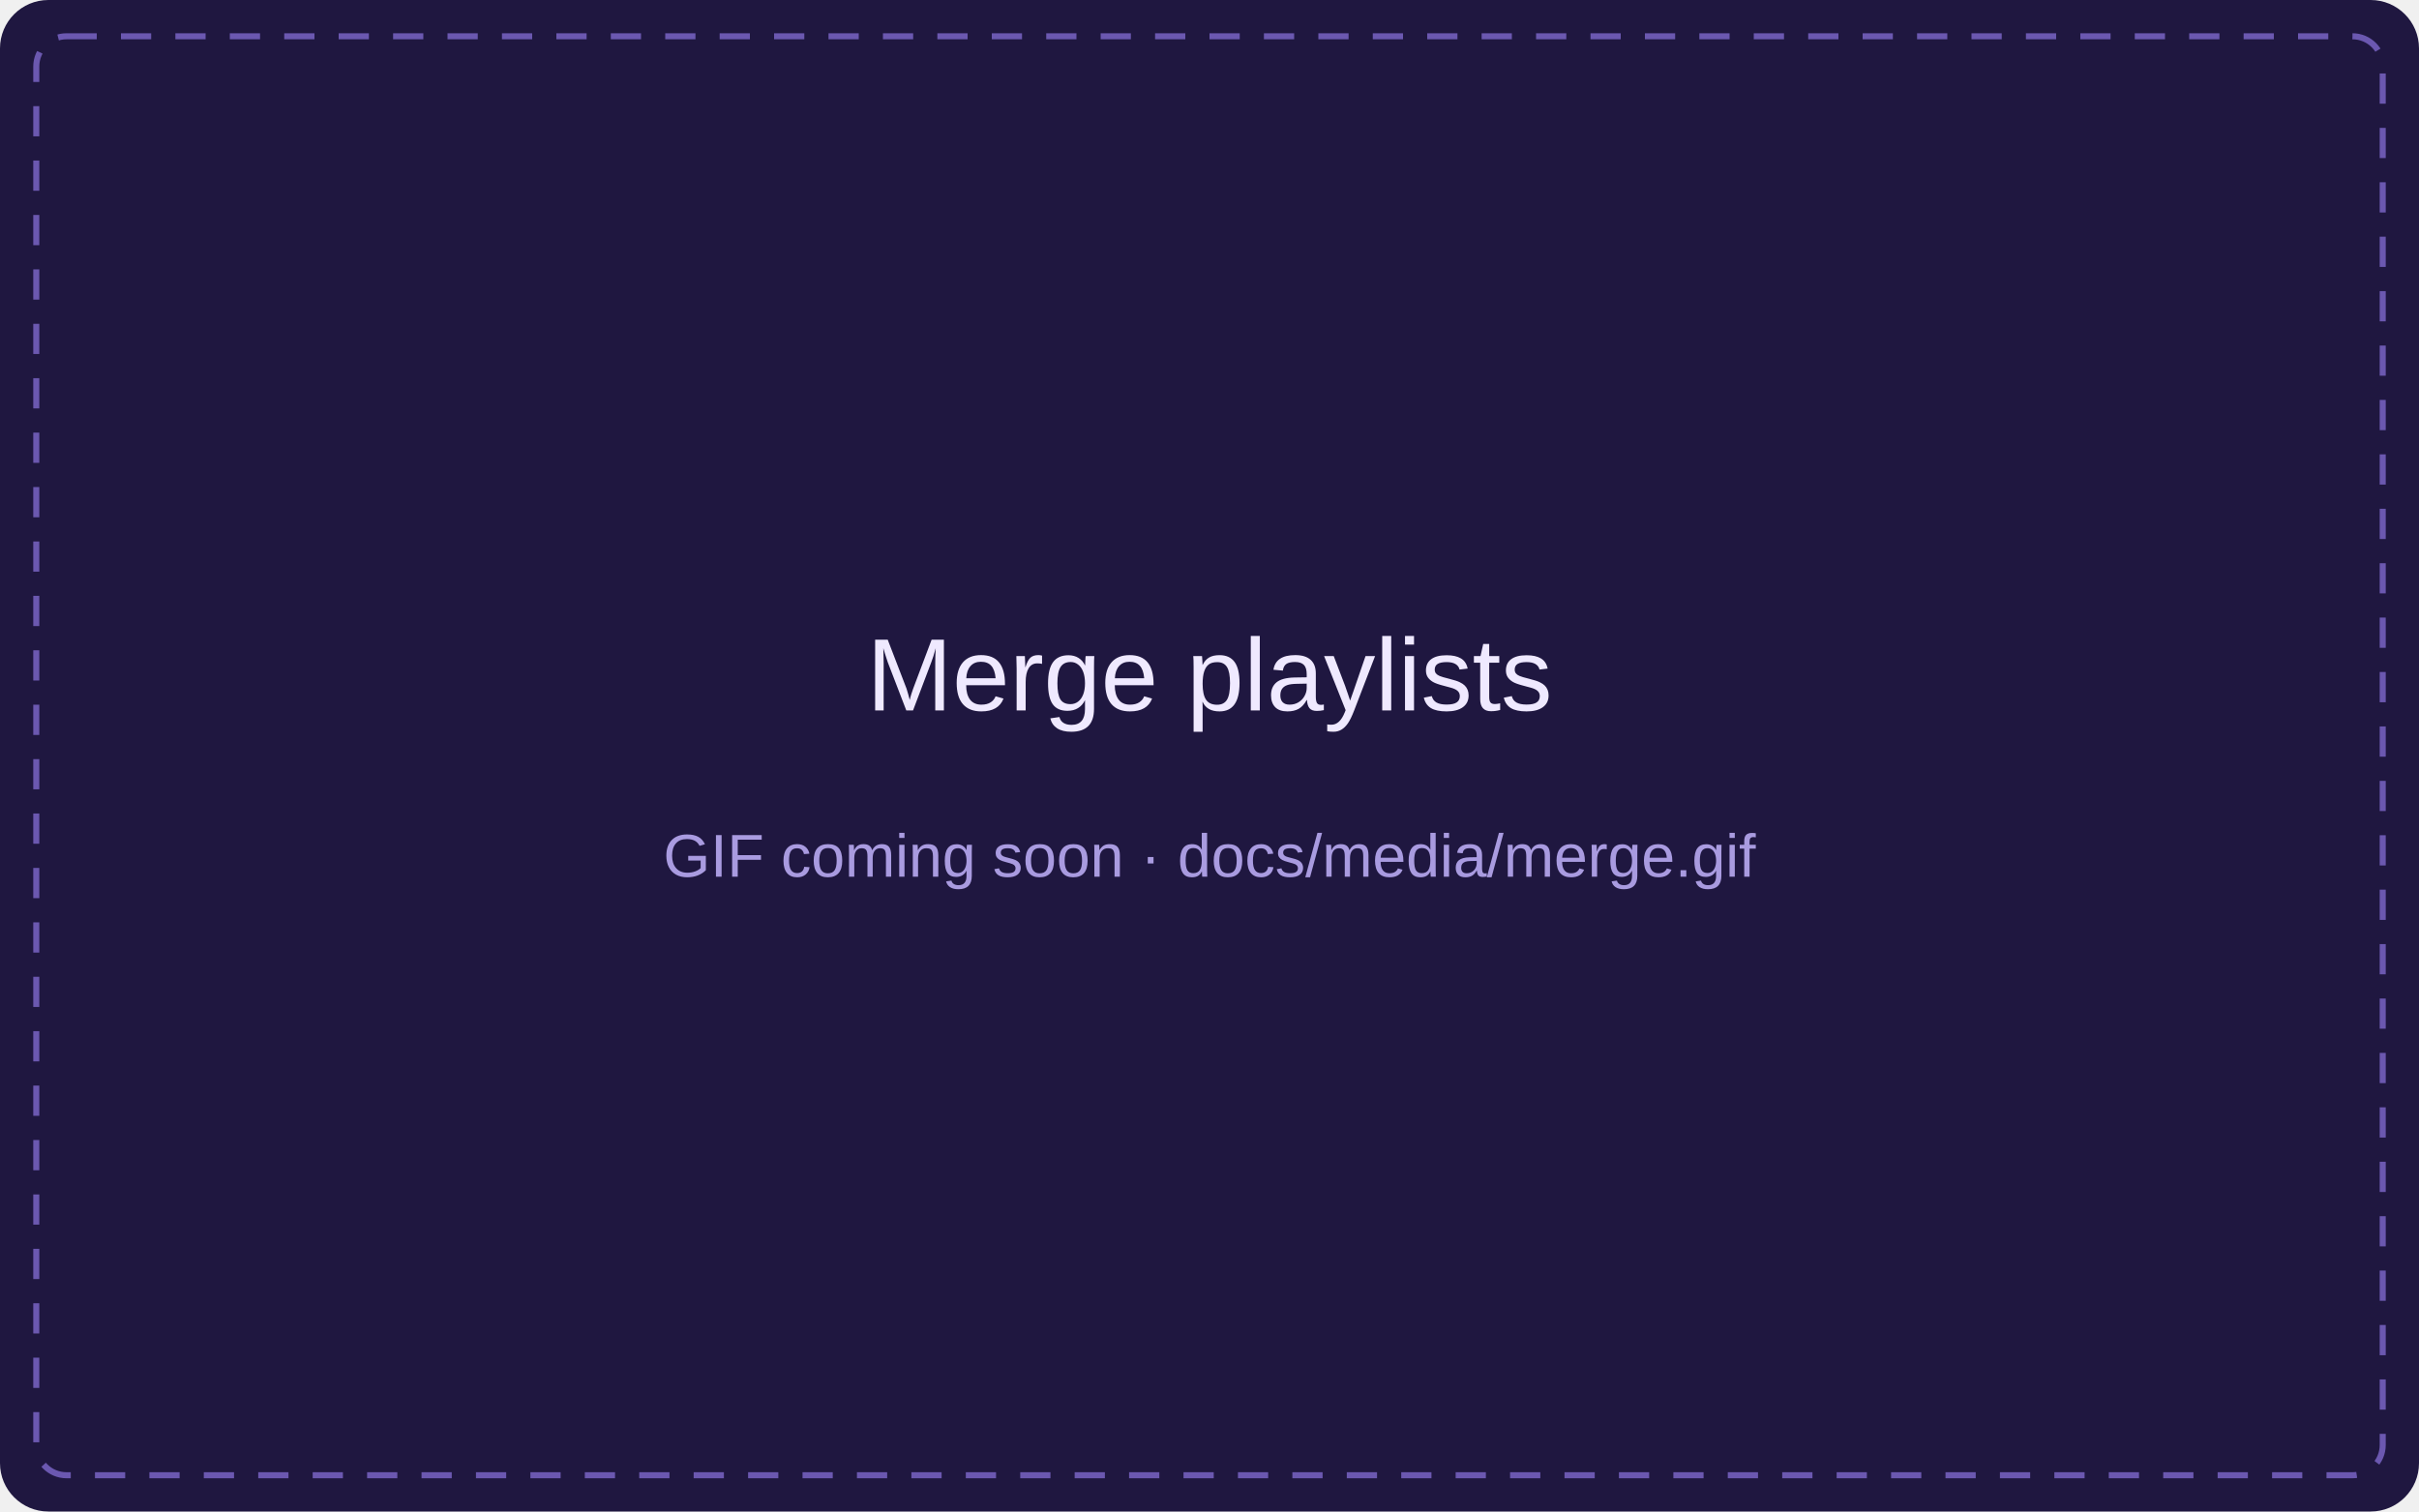
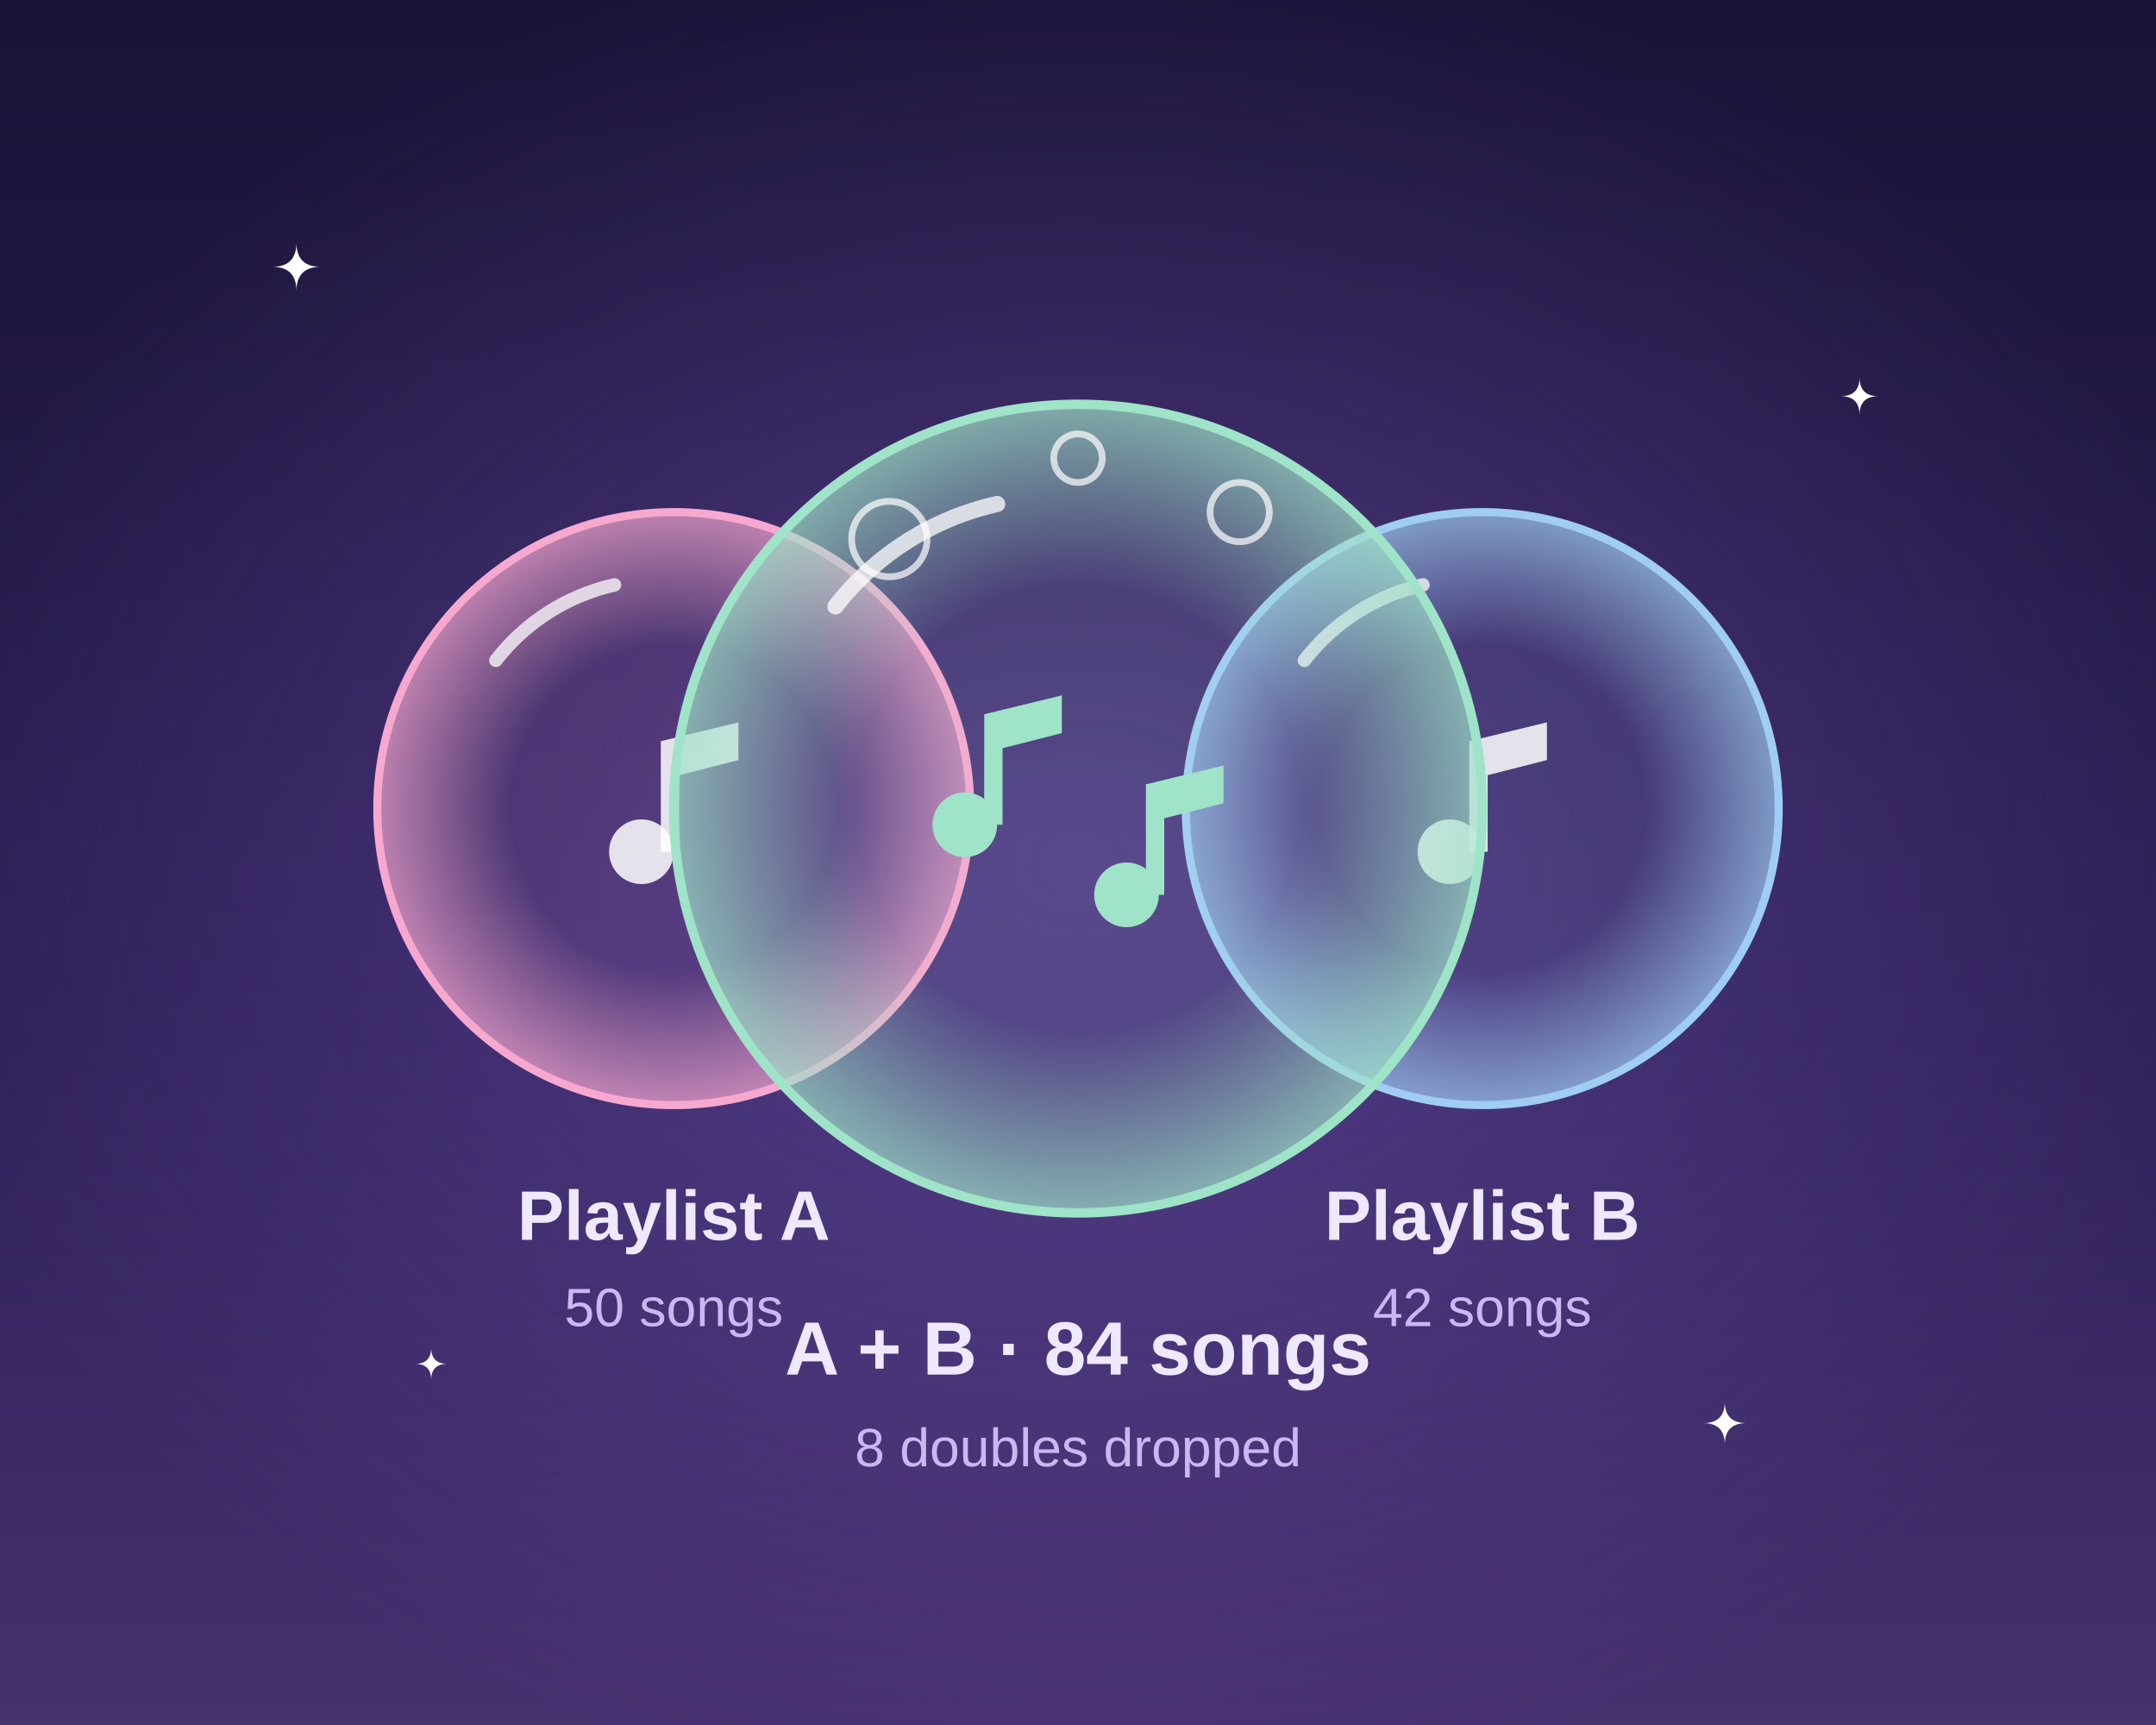
- <svg xmlns="http://www.w3.org/2000/svg" viewBox="0 0 800 500" width="800" height="500">
-   <rect width="800" height="500" rx="16" fill="#1f1740" />
-   <rect x="12" y="12" width="776" height="476" rx="10" fill="none" stroke="#6b58b0" stroke-width="2" stroke-dasharray="10 8" />
-   <text x="50%" y="47%" text-anchor="middle" fill="#efe9ff" font-family="'Segoe UI', Arial, sans-serif" font-size="34">Merge playlists</text>
-   <text x="50%" y="58%" text-anchor="middle" fill="#a99be0" font-family="'Segoe UI', Arial, sans-serif" font-size="20">GIF coming soon · docs/media/merge.gif</text>
+ <svg xmlns="http://www.w3.org/2000/svg" viewBox="0 0 800 640" width="800" height="640" role="img" aria-labelledby="t d">
+   <defs>
+     <linearGradient id="sky" x1="0" y1="0" x2="0" y2="1">
+       <stop offset="0" stop-color="#1a1336" />
+       <stop offset=".6" stop-color="#2e2058" />
+       <stop offset="1" stop-color="#46316f" />
+     </linearGradient>
+     <radialGradient id="haze" cx=".5" cy=".5" r=".55">
+       <stop offset="0" stop-color="#8f6bd8" stop-opacity=".4" />
+       <stop offset="1" stop-color="#8f6bd8" stop-opacity="0" />
+     </radialGradient>
+     <radialGradient id="pink">
+       <stop offset=".55" stop-color="#f7a8cf" stop-opacity=".08" />
+       <stop offset="1" stop-color="#f7a8cf" stop-opacity=".7" />
+     </radialGradient>
+     <radialGradient id="skyb">
+       <stop offset=".55" stop-color="#9fcdf3" stop-opacity=".08" />
+       <stop offset="1" stop-color="#9fcdf3" stop-opacity=".7" />
+     </radialGradient>
+     <radialGradient id="mint">
+       <stop offset=".55" stop-color="#9fe3c8" stop-opacity=".08" />
+       <stop offset="1" stop-color="#9fe3c8" stop-opacity=".7" />
+     </radialGradient>
+     <g id="note" transform="scale(2)">
+       <circle cx="6" cy="24" r="6" />
+       <path d="M9.6 24V3.5L24 0V7L13 9.8V24Z" />
+     </g>
+     <style>
+       text { font-family: 'Segoe UI', system-ui, Arial, sans-serif; }
+       .l { animation: left 6s ease-in-out infinite; }
+       .r { animation: right 6s ease-in-out infinite; }
+       .j { animation: join 6s ease-in-out infinite; transform-origin: 400px 300px; }
+       .dup { animation: pop 6s ease-out infinite; transform-box: fill-box; transform-origin: center; }
+       .d2 { animation-delay: .15s; } .d3 { animation-delay: .3s; }
+       .lab1 { animation: fadeA 6s ease-in-out infinite; }
+       .lab2 { animation: fadeB 6s ease-in-out infinite; }
+       .tw { animation: tw 3s ease-in-out infinite; transform-box: fill-box; transform-origin: center; }
+       @keyframes left  { 0%,15% { transform: translateX(0); opacity: 1 } 42% { transform: translateX(150px); opacity: 0 } 80% { transform: translateX(150px); opacity: 0 } 100% { transform: translateX(0); opacity: 1 } }
+       @keyframes right { 0%,15% { transform: translateX(0); opacity: 1 } 42% { transform: translateX(-150px); opacity: 0 } 80% { transform: translateX(-150px); opacity: 0 } 100% { transform: translateX(0); opacity: 1 } }
+       @keyframes join  { 0%,30% { transform: scale(.6); opacity: 0 } 45%,82% { transform: scale(1); opacity: 1 } 95%,100% { transform: scale(.6); opacity: 0 } }
+       @keyframes pop   { 0%,36% { transform: translateY(0) scale(1); opacity: 0 } 40% { opacity: 1 } 58% { transform: translateY(-120px) scale(1.4); opacity: 0 } 100% { opacity: 0 } }
+       @keyframes fadeA { 0%,18% { opacity: 1 } 32%,88% { opacity: 0 } 100% { opacity: 1 } }
+       @keyframes fadeB { 0%,40% { opacity: 0 } 50%,82% { opacity: 1 } 92%,100% { opacity: 0 } }
+       @keyframes tw    { 0%,100% { opacity: .2; transform: scale(.6) } 50% { opacity: 1; transform: scale(1) } }
+       @media (prefers-reduced-motion: reduce) { * { animation: none !important; } .j, .lab2 { opacity: 0; } }
+     </style>
+   </defs>
+   <rect width="800" height="640" fill="url(#sky)" />
+   <rect width="800" height="640" fill="url(#haze)" />
+   <g fill="#fff">
+     <path class="tw" d="M110 90q0 9 9 9q-9 0-9 9q0-9-9-9q9 0 9-9Z" />
+     <path class="tw" style="animation-delay:1s" d="M690 140q0 7 7 7q-7 0-7 7q0-7-7-7q7 0 7-7Z" />
+     <path class="tw" style="animation-delay:2s" d="M640 520q0 8 8 8q-8 0-8 8q0-8-8-8q8 0 8-8Z" />
+     <path class="tw" style="animation-delay:.5s" d="M160 500q0 6 6 6q-6 0-6 6q0-6-6-6q6 0 6-6Z" />
+   </g>
+   <g class="l">
+     <circle cx="250" cy="300" r="110" fill="url(#pink)" stroke="#f7a8cf" stroke-width="3" />
+     <path d="M184 245a77 77 0 0 1 44-28" fill="none" stroke="#fff" stroke-opacity=".75" stroke-width="5" stroke-linecap="round" />
+     <use href="#note" x="226" y="268" fill="#fff" fill-opacity=".85" />
+   </g>
+   <g class="r">
+     <circle cx="550" cy="300" r="110" fill="url(#skyb)" stroke="#9fcdf3" stroke-width="3" />
+     <path d="M484 245a77 77 0 0 1 44-28" fill="none" stroke="#fff" stroke-opacity=".75" stroke-width="5" stroke-linecap="round" />
+     <use href="#note" x="526" y="268" fill="#fff" fill-opacity=".85" />
+   </g>
+   <g class="j">
+     <circle cx="400" cy="300" r="150" fill="url(#mint)" stroke="#9fe3c8" stroke-width="3.5" />
+     <path d="M310 225a105 105 0 0 1 60-38" fill="none" stroke="#fff" stroke-opacity=".75" stroke-width="6" stroke-linecap="round" />
+     <use href="#note" x="346" y="258" fill="#9fe3c8" />
+     <use href="#note" x="406" y="284" fill="#9fe3c8" />
+   </g>
+   <g fill="none" stroke="#fff" stroke-opacity=".7" stroke-width="2.5">
+     <circle class="dup" cx="330" cy="200" r="14" />
+     <circle class="dup d2" cx="460" cy="190" r="11" />
+     <circle class="dup d3" cx="400" cy="170" r="9" />
+   </g>
+   <g text-anchor="middle">
+     <g class="lab1">
+       <text x="250" y="460" fill="#efe9ff" font-size="26" font-weight="600">Playlist A</text>
+       <text x="250" y="492" fill="#c9b9f0" font-size="20">50 songs</text>
+       <text x="550" y="460" fill="#efe9ff" font-size="26" font-weight="600">Playlist B</text>
+       <text x="550" y="492" fill="#c9b9f0" font-size="20">42 songs</text>
+     </g>
+     <g class="lab2">
+       <text x="400" y="510" fill="#efe9ff" font-size="28" font-weight="600">A + B · 84 songs</text>
+       <text x="400" y="544" fill="#c9b9f0" font-size="20">8 doubles dropped</text>
+     </g>
+   </g>
</svg>
